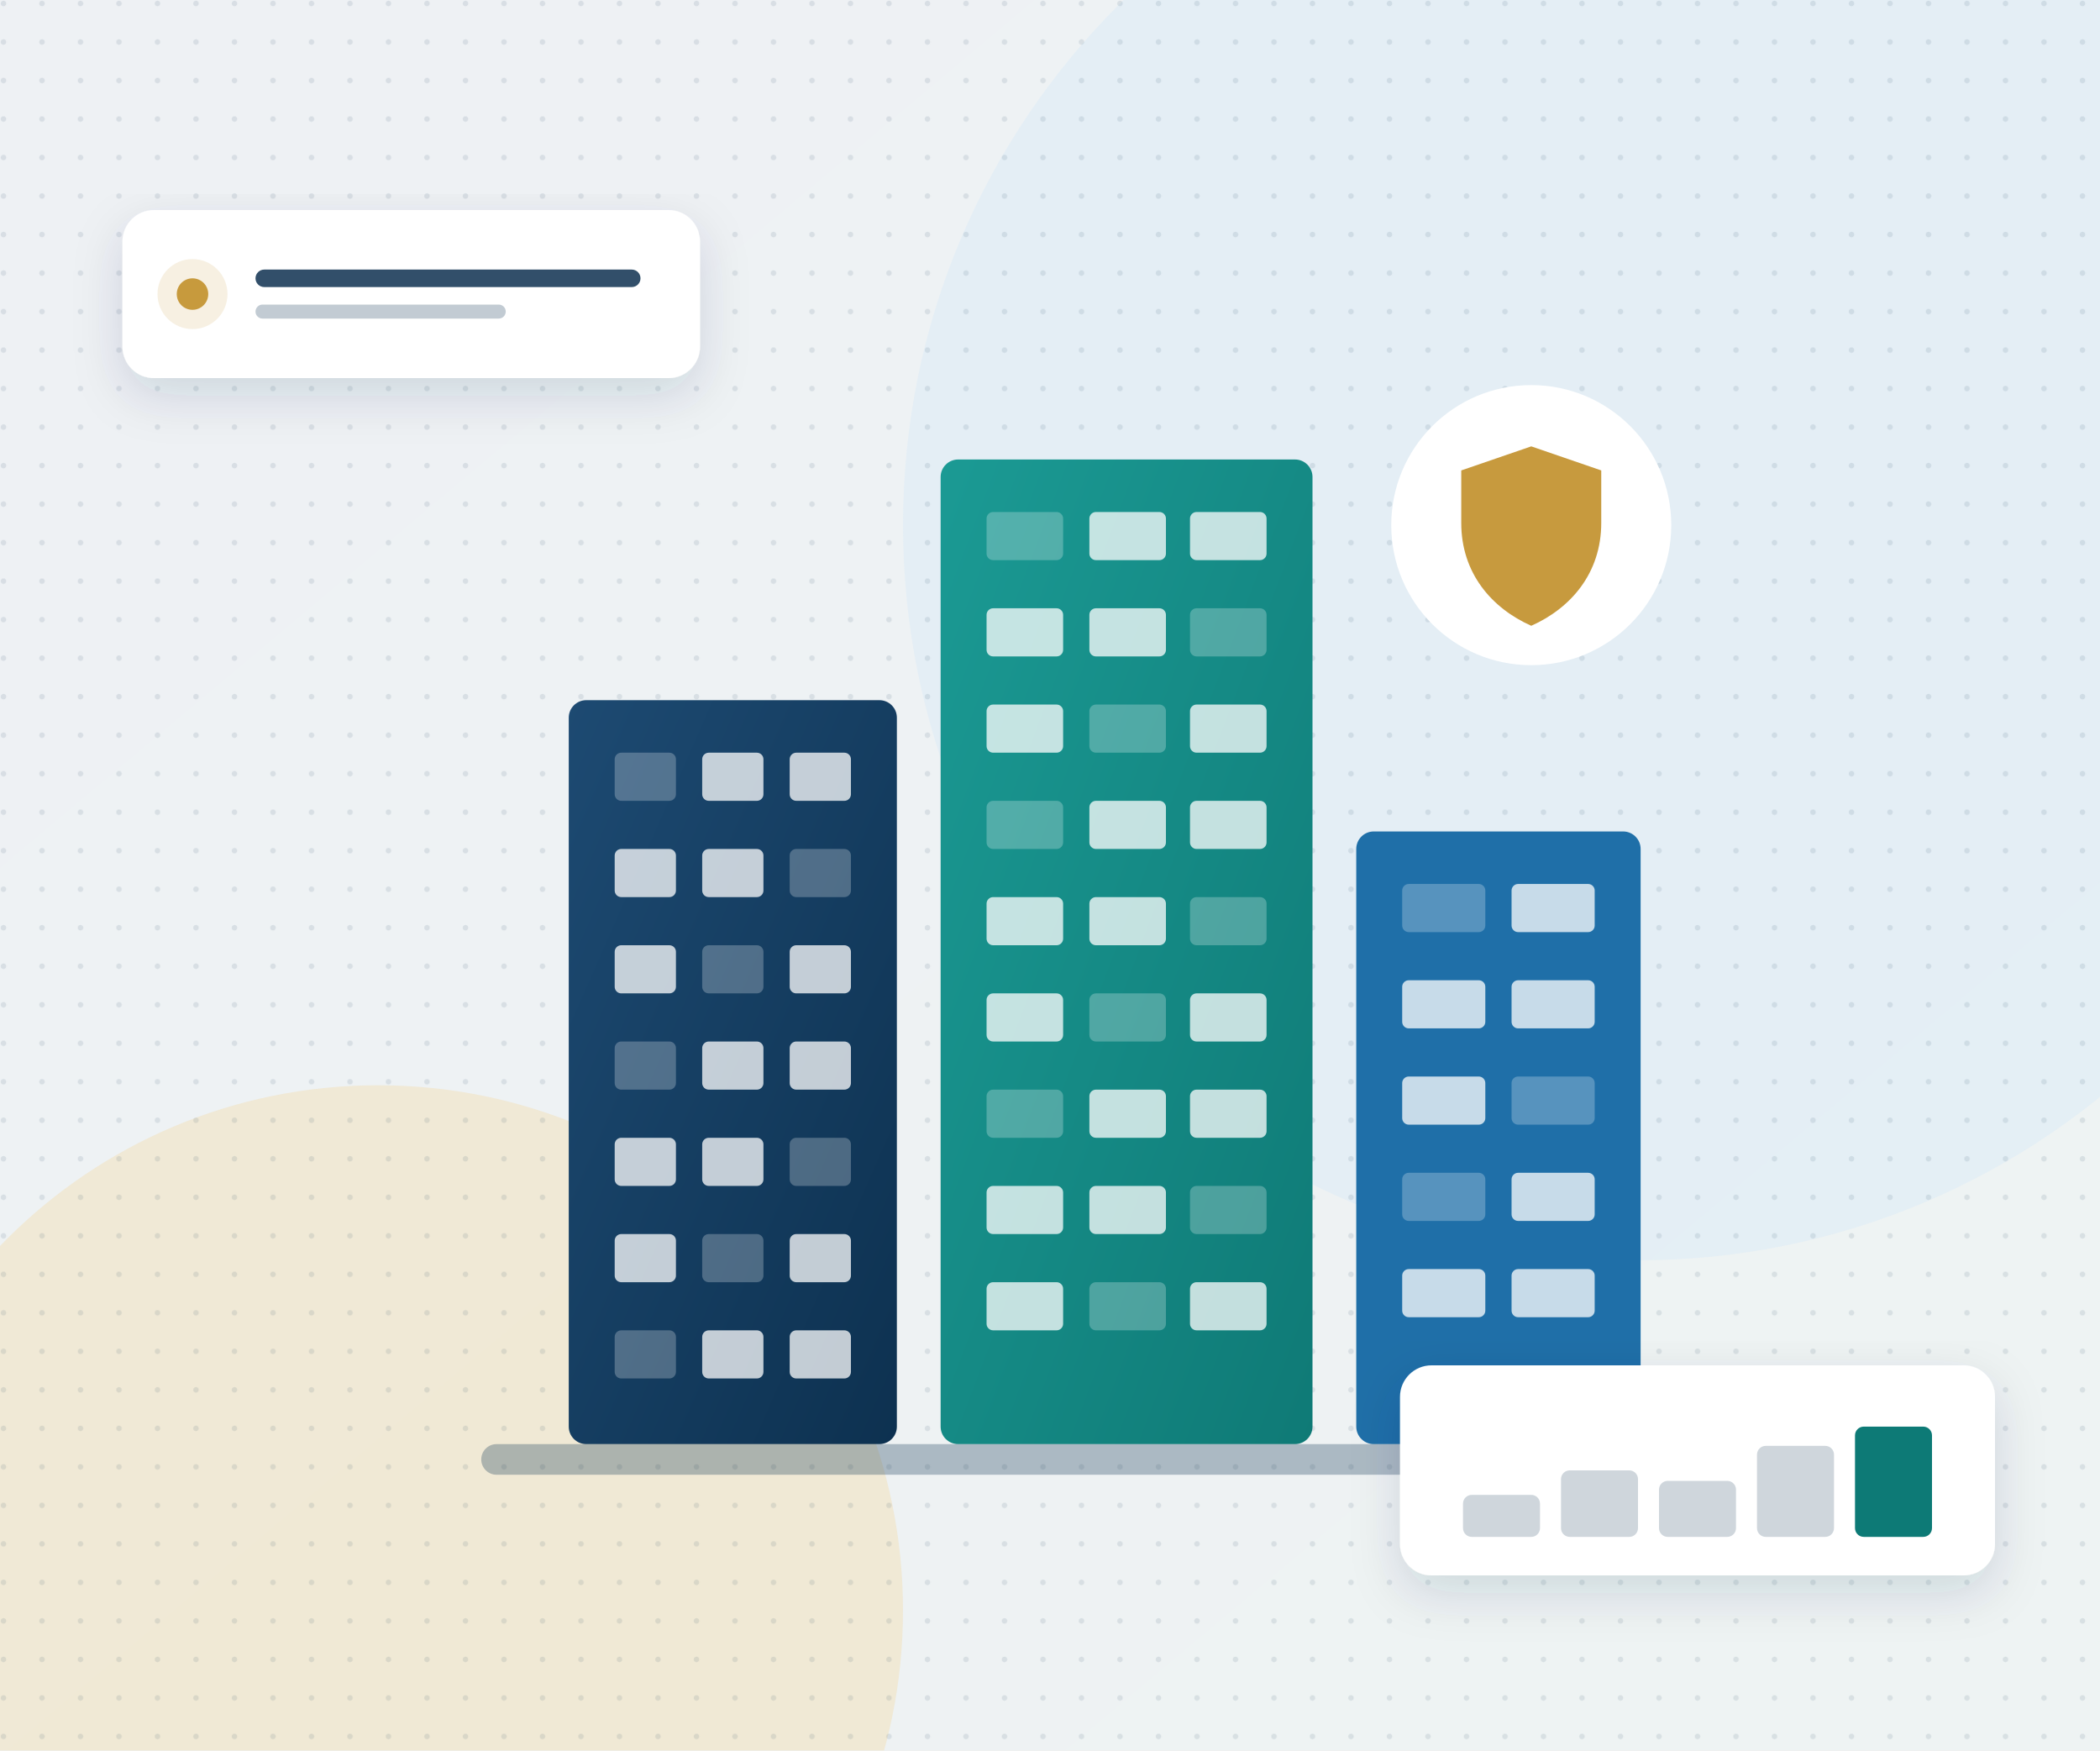
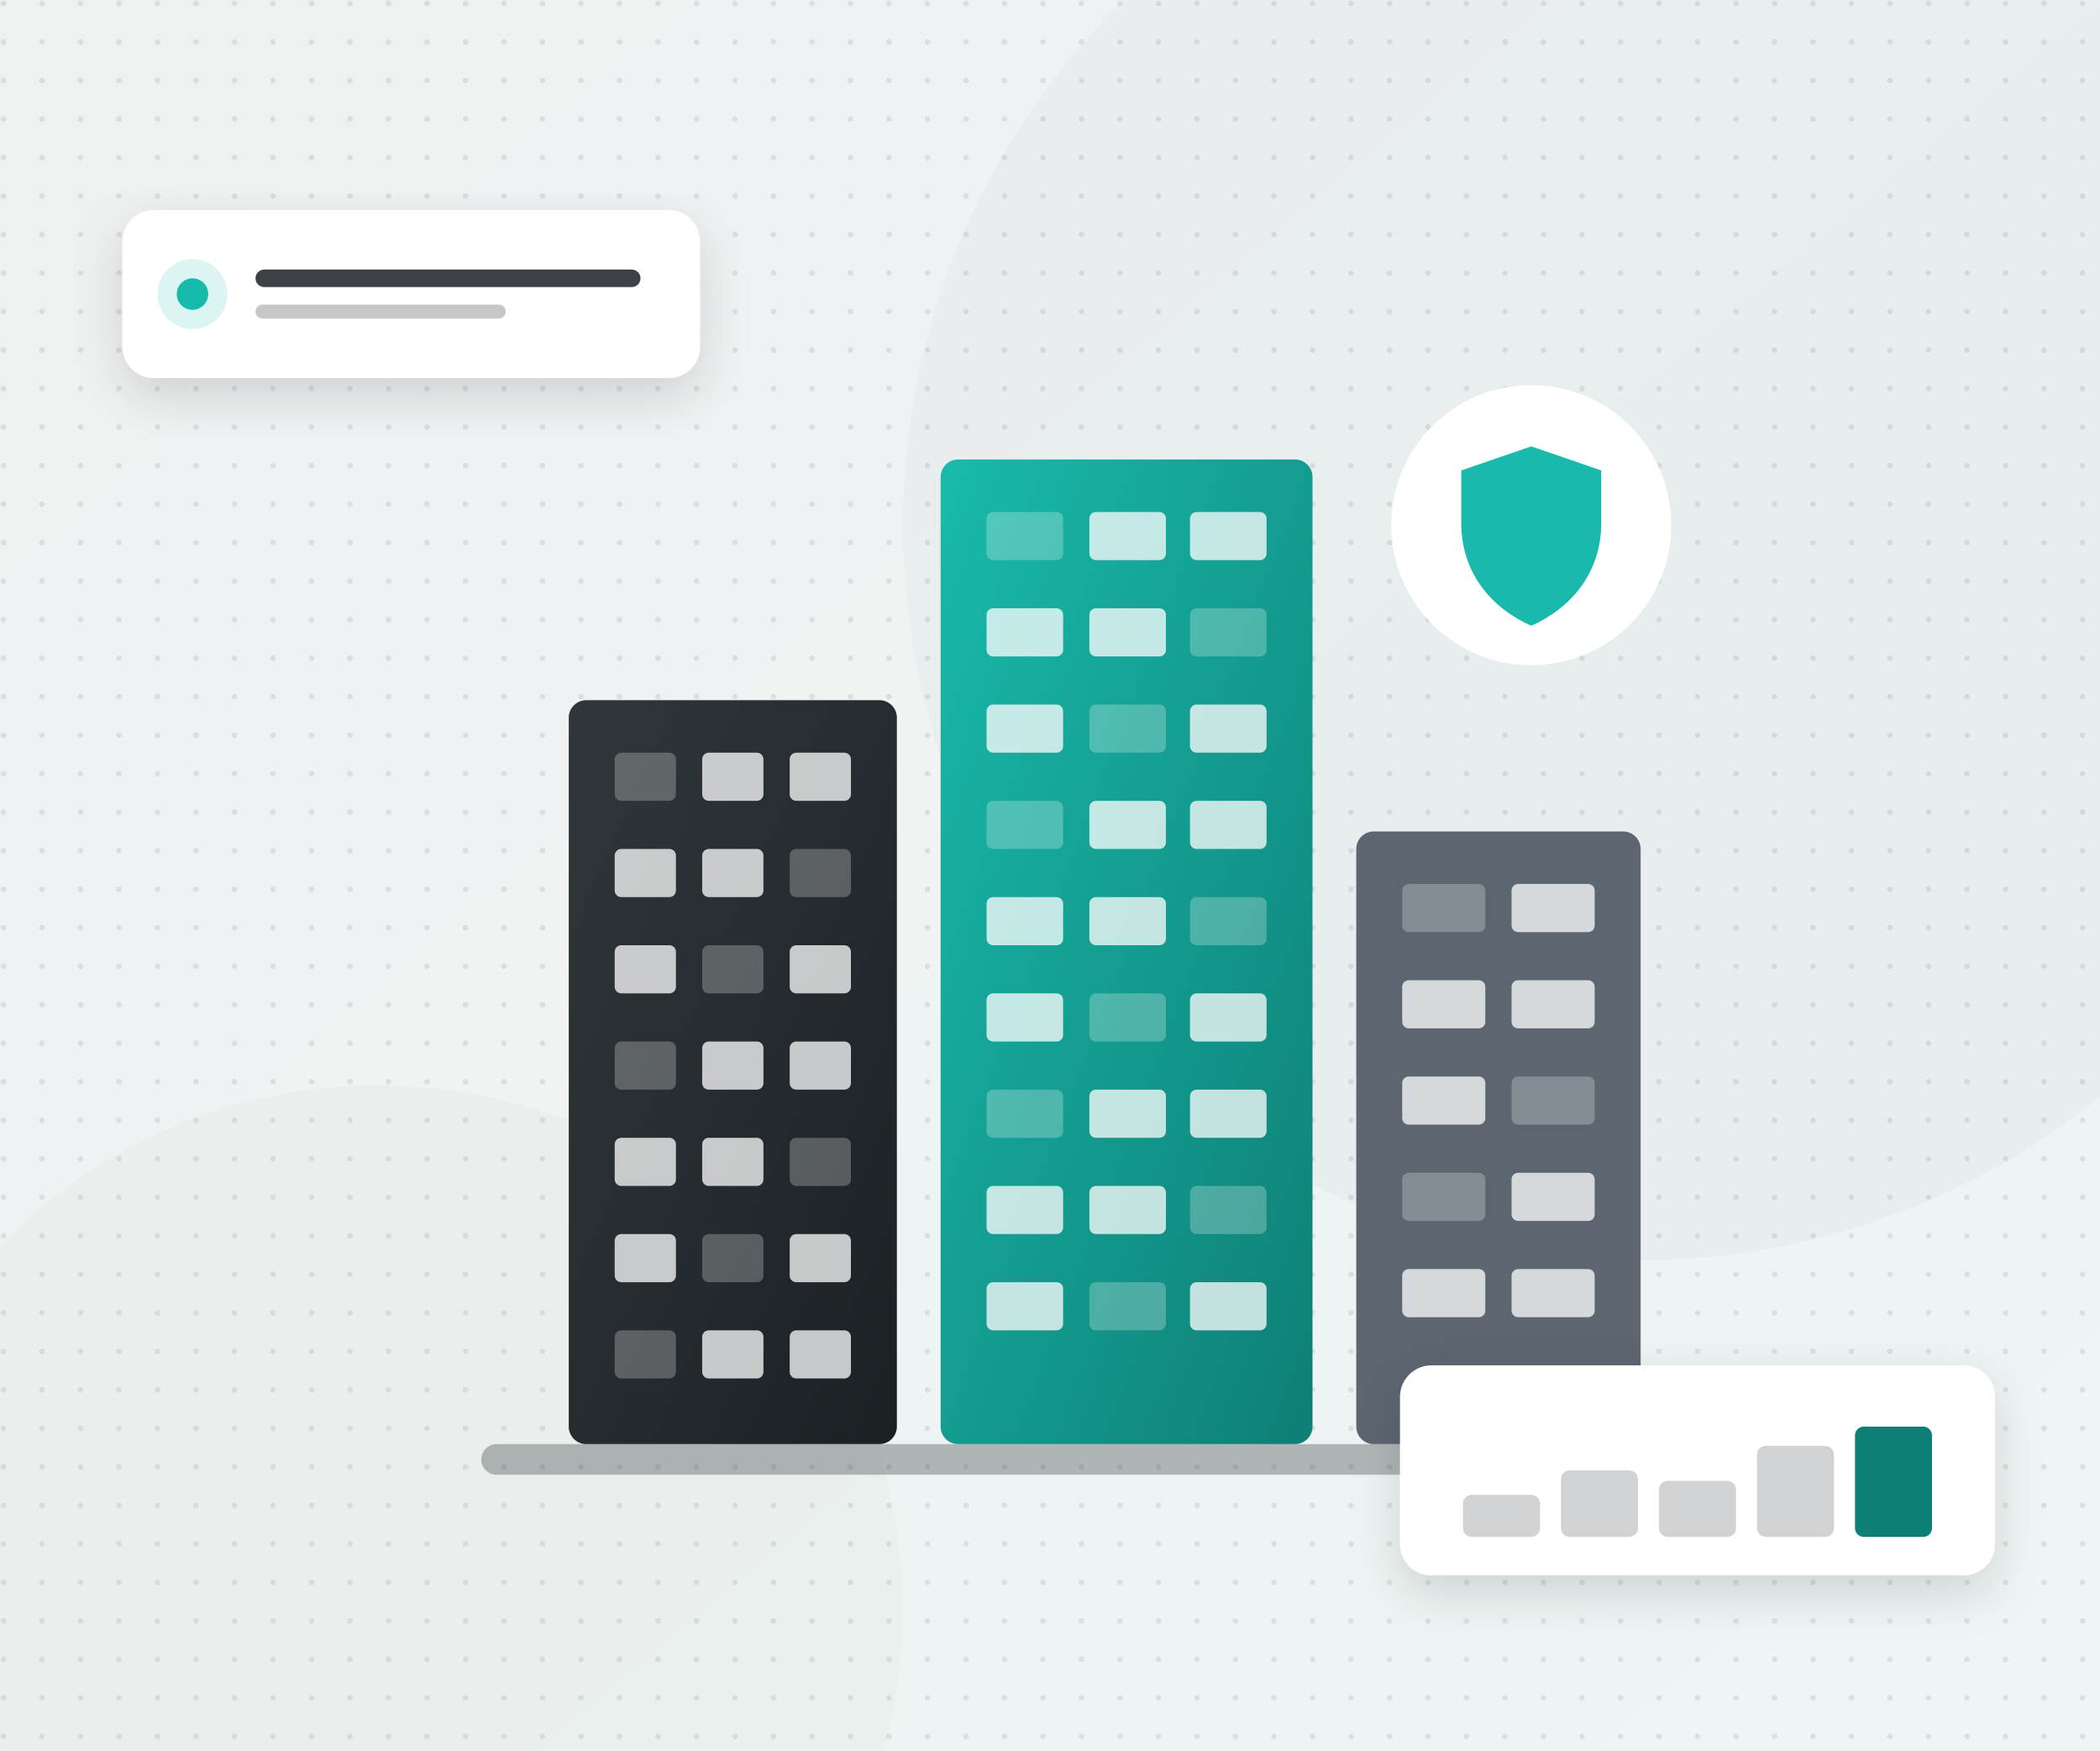
<svg xmlns="http://www.w3.org/2000/svg" viewBox="0 0 1200 1000" preserveAspectRatio="xMidYMid slice" role="img">
  <defs>
    <linearGradient id="bg" x1="0" y1="0" x2="1" y2="1">
-       <stop offset="0" stop-color="#eef1f4" />
-       <stop offset="1" stop-color="#eef3f3" />
+       <stop offset="0" stop-color="#eff1f1" />
+       <stop offset="1" stop-color="#eef5f4" />
    </linearGradient>
    <linearGradient id="tg" x1="0" y1="0" x2="1" y2="1">
-       <stop offset="0" stop-color="#1b9a94" />
-       <stop offset="1" stop-color="#0f7a76" />
+       <stop offset="0" stop-color="#19baab" />
+       <stop offset="1" stop-color="#0e7f75" />
    </linearGradient>
    <linearGradient id="ng" x1="0" y1="0" x2="1" y2="1">
-       <stop offset="0" stop-color="#1d4a72" />
-       <stop offset="1" stop-color="#0d3150" />
+       <stop offset="0" stop-color="#30373b" />
+       <stop offset="1" stop-color="#1b2023" />
    </linearGradient>
    <linearGradient id="gg" x1="0" y1="0" x2="1" y2="1">
-       <stop offset="0" stop-color="#e2bd6c" />
-       <stop offset="1" stop-color="#c79a3e" />
+       <stop offset="0" stop-color="#6fd6cc" />
+       <stop offset="1" stop-color="#19baab" />
    </linearGradient>
    <pattern id="dots" width="22" height="22" patternUnits="userSpaceOnUse">
-       <circle cx="2" cy="2" r="1.6" fill="#0d3150" opacity=".14" />
+       <circle cx="2" cy="2" r="1.6" fill="#1b2023" opacity=".14" />
    </pattern>
    <filter id="sh" x="-20%" y="-20%" width="140%" height="160%">
-       <feDropShadow dx="0" dy="10" stdDeviation="14" flood-color="#0d3150" flood-opacity=".14" />
+       <feDropShadow dx="0" dy="10" stdDeviation="14" flood-color="#1b2023" flood-opacity=".14" />
    </filter>
  </defs>
  <rect width="1200" height="1000" fill="url(#bg)" />
-   <circle cx="936" cy="300" r="420" fill="#dcebf6" opacity=".55" />
-   <circle cx="216" cy="920" r="300" fill="#f1dfb8" opacity=".5" />
+   <circle cx="936" cy="300" r="420" fill="#e4e9eb" opacity=".55" />
+   <circle cx="216" cy="920" r="300" fill="#e6ecea" opacity=".5" />
  <rect width="1200" height="1000" fill="url(#dots)" opacity=".7" />
  <g transform="translate(250 150) scale(1.25)">
    <rect x="60" y="200" width="150" height="340" rx="8" fill="url(#ng)" />
    <rect x="230" y="90" width="170" height="450" rx="8" fill="url(#tg)" />
-     <rect x="420" y="260" width="130" height="280" rx="8" fill="#1f6fa8" />
+     <rect x="420" y="260" width="130" height="280" rx="8" fill="#5b6670" />
    <rect x="81" y="224" width="28" height="22" rx="3" fill="#fff" opacity="0.25" />
    <rect x="121" y="224" width="28" height="22" rx="3" fill="#fff" opacity="0.75" />
    <rect x="161" y="224" width="28" height="22" rx="3" fill="#fff" opacity="0.75" />
    <rect x="81" y="268" width="28" height="22" rx="3" fill="#fff" opacity="0.75" />
    <rect x="121" y="268" width="28" height="22" rx="3" fill="#fff" opacity="0.75" />
    <rect x="161" y="268" width="28" height="22" rx="3" fill="#fff" opacity="0.25" />
    <rect x="81" y="312" width="28" height="22" rx="3" fill="#fff" opacity="0.75" />
    <rect x="121" y="312" width="28" height="22" rx="3" fill="#fff" opacity="0.25" />
    <rect x="161" y="312" width="28" height="22" rx="3" fill="#fff" opacity="0.75" />
    <rect x="81" y="356" width="28" height="22" rx="3" fill="#fff" opacity="0.25" />
    <rect x="121" y="356" width="28" height="22" rx="3" fill="#fff" opacity="0.75" />
    <rect x="161" y="356" width="28" height="22" rx="3" fill="#fff" opacity="0.75" />
    <rect x="81" y="400" width="28" height="22" rx="3" fill="#fff" opacity="0.75" />
    <rect x="121" y="400" width="28" height="22" rx="3" fill="#fff" opacity="0.75" />
    <rect x="161" y="400" width="28" height="22" rx="3" fill="#fff" opacity="0.25" />
    <rect x="81" y="444" width="28" height="22" rx="3" fill="#fff" opacity="0.75" />
    <rect x="121" y="444" width="28" height="22" rx="3" fill="#fff" opacity="0.25" />
    <rect x="161" y="444" width="28" height="22" rx="3" fill="#fff" opacity="0.75" />
    <rect x="81" y="488" width="28" height="22" rx="3" fill="#fff" opacity="0.25" />
    <rect x="121" y="488" width="28" height="22" rx="3" fill="#fff" opacity="0.75" />
    <rect x="161" y="488" width="28" height="22" rx="3" fill="#fff" opacity="0.75" />
    <rect x="251" y="114" width="35" height="22" rx="3" fill="#fff" opacity="0.25" />
    <rect x="298" y="114" width="35" height="22" rx="3" fill="#fff" opacity="0.75" />
    <rect x="344" y="114" width="35" height="22" rx="3" fill="#fff" opacity="0.75" />
    <rect x="251" y="158" width="35" height="22" rx="3" fill="#fff" opacity="0.75" />
    <rect x="298" y="158" width="35" height="22" rx="3" fill="#fff" opacity="0.75" />
    <rect x="344" y="158" width="35" height="22" rx="3" fill="#fff" opacity="0.25" />
    <rect x="251" y="202" width="35" height="22" rx="3" fill="#fff" opacity="0.75" />
    <rect x="298" y="202" width="35" height="22" rx="3" fill="#fff" opacity="0.25" />
    <rect x="344" y="202" width="35" height="22" rx="3" fill="#fff" opacity="0.75" />
    <rect x="251" y="246" width="35" height="22" rx="3" fill="#fff" opacity="0.25" />
    <rect x="298" y="246" width="35" height="22" rx="3" fill="#fff" opacity="0.75" />
    <rect x="344" y="246" width="35" height="22" rx="3" fill="#fff" opacity="0.75" />
    <rect x="251" y="290" width="35" height="22" rx="3" fill="#fff" opacity="0.75" />
    <rect x="298" y="290" width="35" height="22" rx="3" fill="#fff" opacity="0.75" />
    <rect x="344" y="290" width="35" height="22" rx="3" fill="#fff" opacity="0.25" />
    <rect x="251" y="334" width="35" height="22" rx="3" fill="#fff" opacity="0.75" />
    <rect x="298" y="334" width="35" height="22" rx="3" fill="#fff" opacity="0.25" />
    <rect x="344" y="334" width="35" height="22" rx="3" fill="#fff" opacity="0.75" />
    <rect x="251" y="378" width="35" height="22" rx="3" fill="#fff" opacity="0.25" />
    <rect x="298" y="378" width="35" height="22" rx="3" fill="#fff" opacity="0.75" />
    <rect x="344" y="378" width="35" height="22" rx="3" fill="#fff" opacity="0.75" />
    <rect x="251" y="422" width="35" height="22" rx="3" fill="#fff" opacity="0.75" />
    <rect x="298" y="422" width="35" height="22" rx="3" fill="#fff" opacity="0.75" />
    <rect x="344" y="422" width="35" height="22" rx="3" fill="#fff" opacity="0.25" />
    <rect x="251" y="466" width="35" height="22" rx="3" fill="#fff" opacity="0.75" />
    <rect x="298" y="466" width="35" height="22" rx="3" fill="#fff" opacity="0.25" />
    <rect x="344" y="466" width="35" height="22" rx="3" fill="#fff" opacity="0.75" />
    <rect x="441" y="284" width="38" height="22" rx="3" fill="#fff" opacity="0.25" />
    <rect x="491" y="284" width="38" height="22" rx="3" fill="#fff" opacity="0.75" />
    <rect x="441" y="328" width="38" height="22" rx="3" fill="#fff" opacity="0.75" />
    <rect x="491" y="328" width="38" height="22" rx="3" fill="#fff" opacity="0.75" />
    <rect x="441" y="372" width="38" height="22" rx="3" fill="#fff" opacity="0.75" />
    <rect x="491" y="372" width="38" height="22" rx="3" fill="#fff" opacity="0.25" />
    <rect x="441" y="416" width="38" height="22" rx="3" fill="#fff" opacity="0.25" />
    <rect x="491" y="416" width="38" height="22" rx="3" fill="#fff" opacity="0.75" />
    <rect x="441" y="460" width="38" height="22" rx="3" fill="#fff" opacity="0.75" />
    <rect x="491" y="460" width="38" height="22" rx="3" fill="#fff" opacity="0.75" />
-     <rect x="20" y="540" width="560" height="14" rx="7" fill="#0d3150" opacity=".3" />
+     <rect x="20" y="540" width="560" height="14" rx="7" fill="#1b2023" opacity=".3" />
    <g transform="translate(500 120)">
      <circle r="64" fill="#ffffff" />
-       <path d="M0-36l32 11v24c0 23-14 39-32 47-18-8-32-24-32-47v-24z" fill="#c79a3e" />
+       <path d="M0-36l32 11v24c0 23-14 39-32 47-18-8-32-24-32-47v-24z" fill="#19baab" />
    </g>
  </g>
  <g transform="translate(70 120)" filter="url(#sh)">
    <rect width="330" height="96" rx="18" fill="#ffffff" />
-     <circle cx="40" cy="48.0" r="20" fill="#c79a3e" opacity=".15" />
-     <circle cx="40" cy="48.0" r="9" fill="#c79a3e" />
-     <rect x="76" y="34.0" width="220" height="10" rx="5" fill="#0d3150" opacity=".85" />
-     <rect x="76" y="54.0" width="143" height="8" rx="4" fill="#0d3150" opacity=".25" />
+     <circle cx="40" cy="48.0" r="20" fill="#19baab" opacity=".15" />
+     <circle cx="40" cy="48.0" r="9" fill="#19baab" />
+     <rect x="76" y="34.0" width="220" height="10" rx="5" fill="#1b2023" opacity=".85" />
+     <rect x="76" y="54.0" width="143" height="8" rx="4" fill="#1b2023" opacity=".25" />
  </g>
  <g transform="translate(800 780)" filter="url(#sh)">
    <rect width="340" height="120" rx="18" fill="#ffffff" />
-     <rect x="36" y="74" width="44" height="24" rx="5" fill="#0d3150" opacity="0.2" />
-     <rect x="92" y="60" width="44" height="38" rx="5" fill="#0d3150" opacity="0.2" />
-     <rect x="148" y="66" width="44" height="32" rx="5" fill="#0d3150" opacity="0.2" />
-     <rect x="204" y="46" width="44" height="52" rx="5" fill="#0d3150" opacity="0.2" />
-     <rect x="260" y="35" width="44" height="63" rx="5" fill="#0f7a76" opacity="1" />
+     <rect x="36" y="74" width="44" height="24" rx="5" fill="#1b2023" opacity="0.2" />
+     <rect x="92" y="60" width="44" height="38" rx="5" fill="#1b2023" opacity="0.2" />
+     <rect x="148" y="66" width="44" height="32" rx="5" fill="#1b2023" opacity="0.2" />
+     <rect x="204" y="46" width="44" height="52" rx="5" fill="#1b2023" opacity="0.2" />
+     <rect x="260" y="35" width="44" height="63" rx="5" fill="#0e7f75" opacity="1" />
  </g>
</svg>
